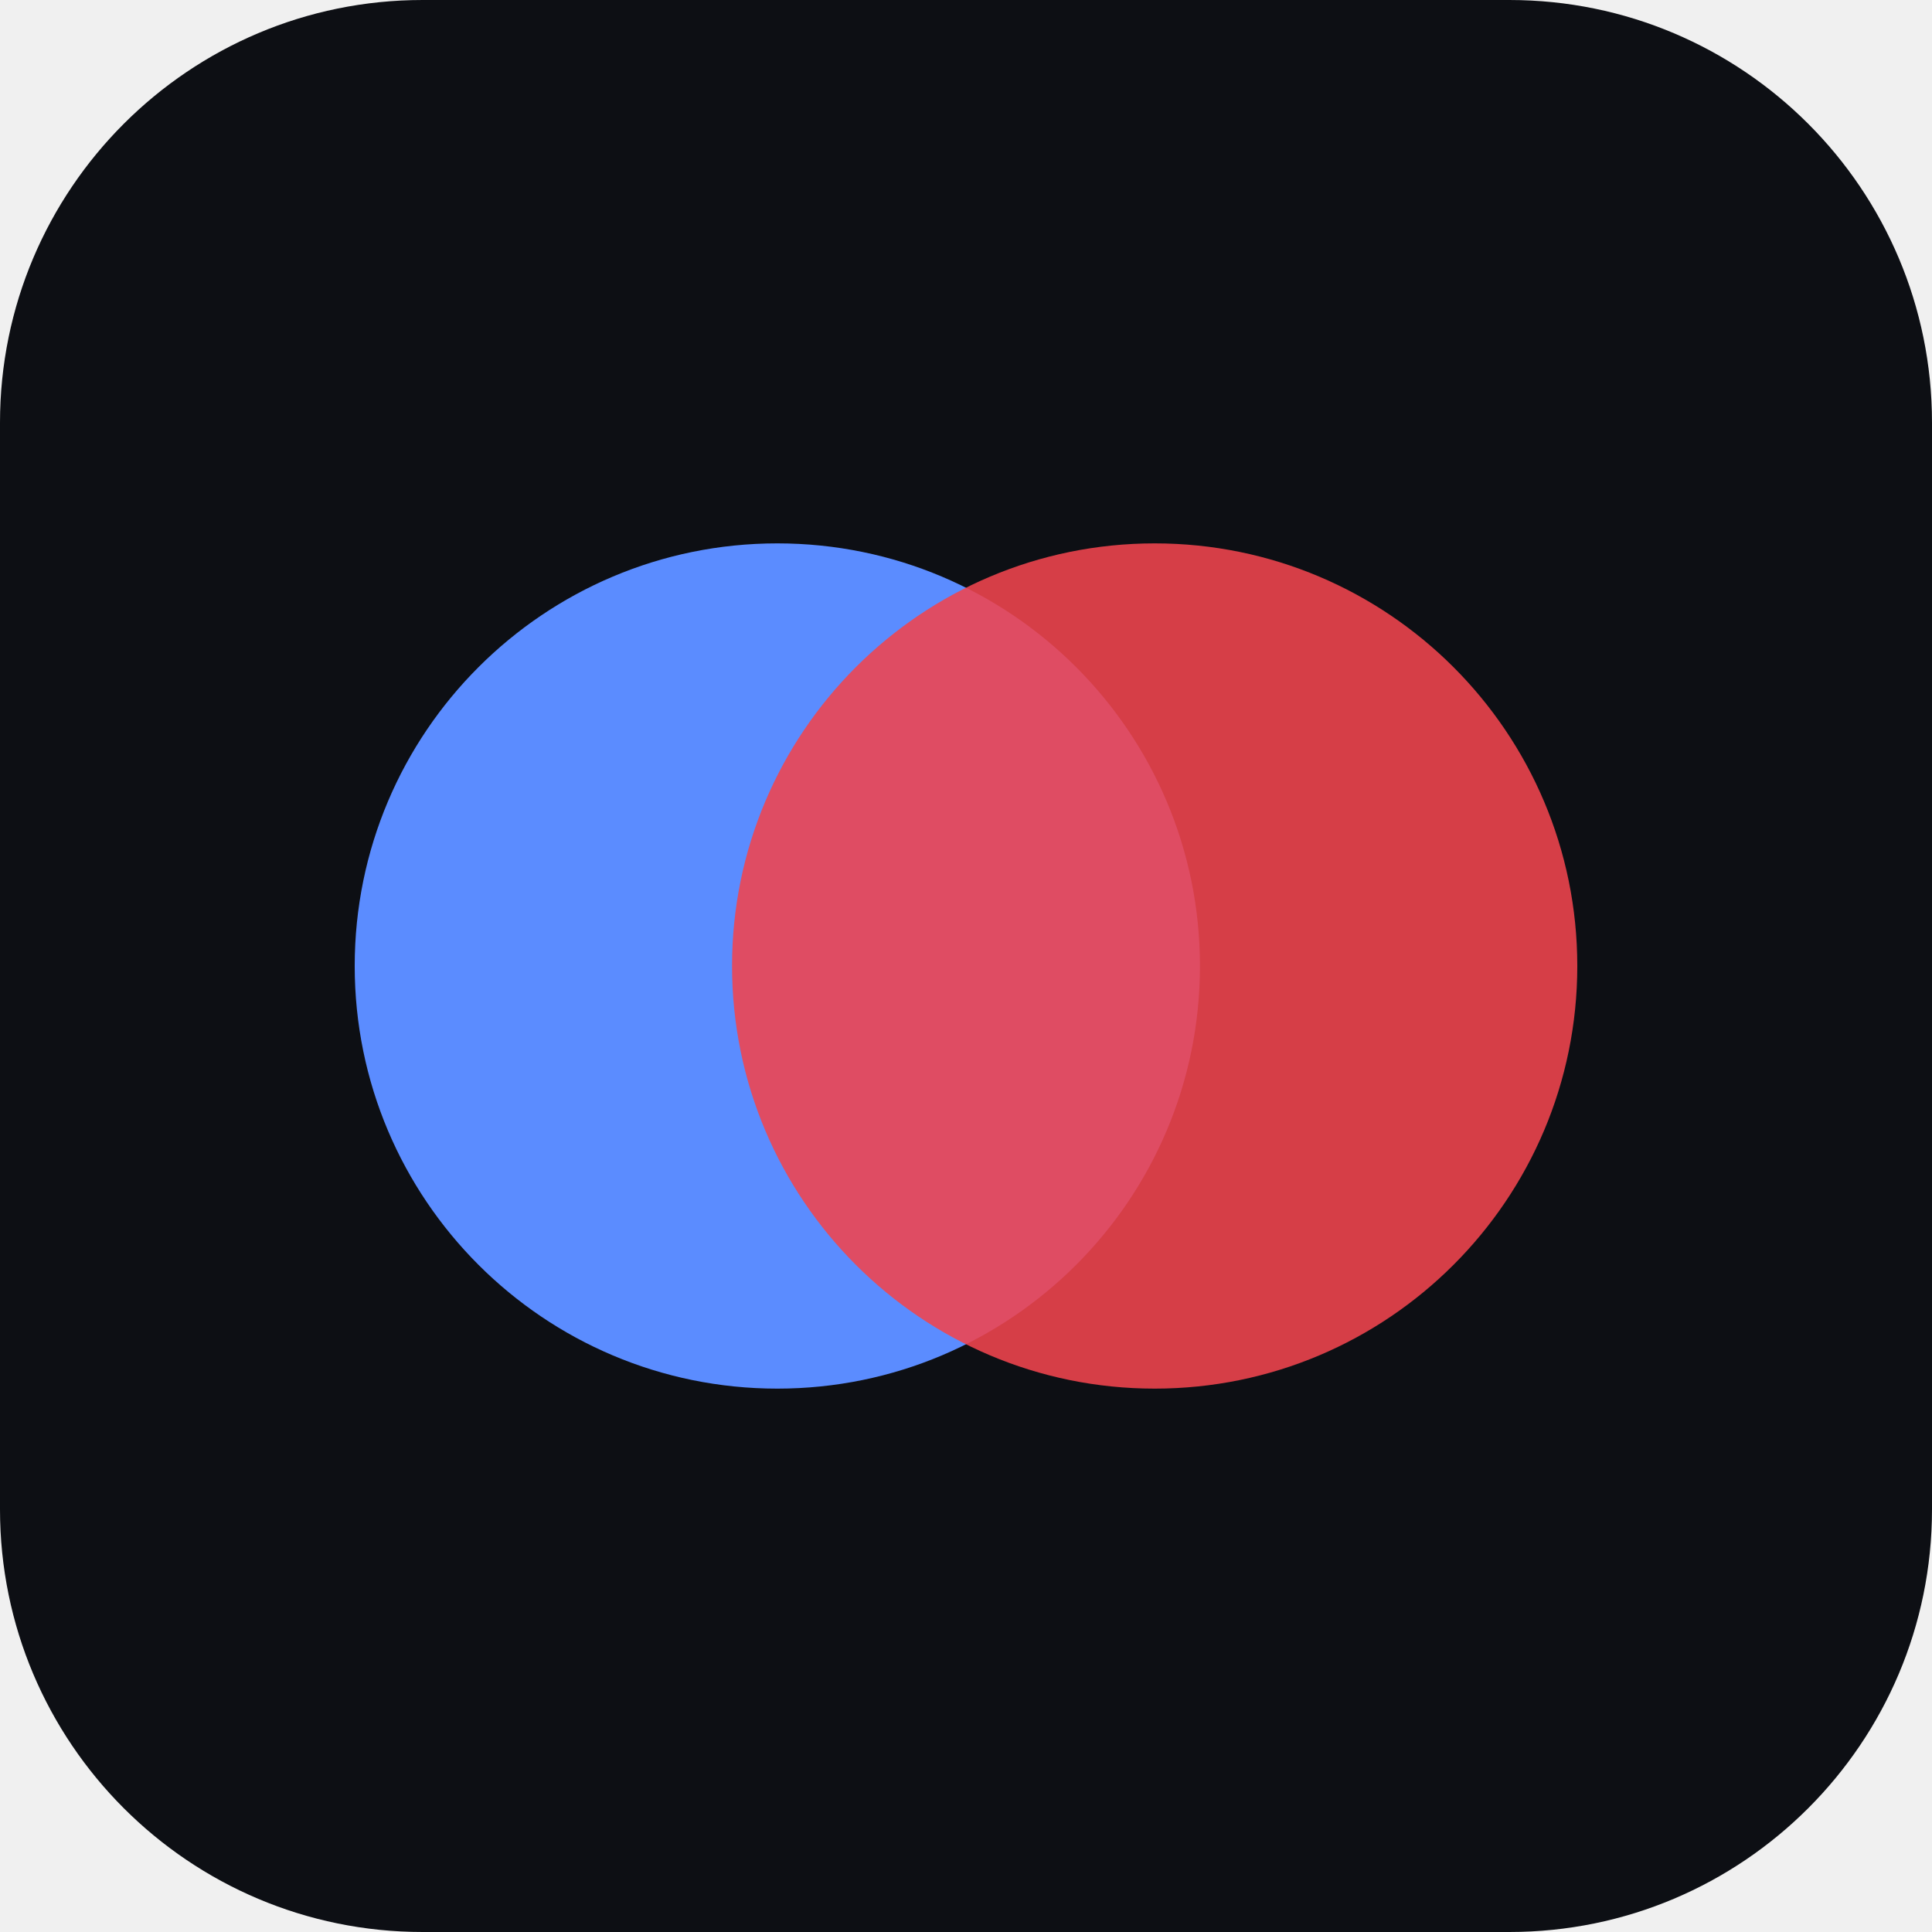
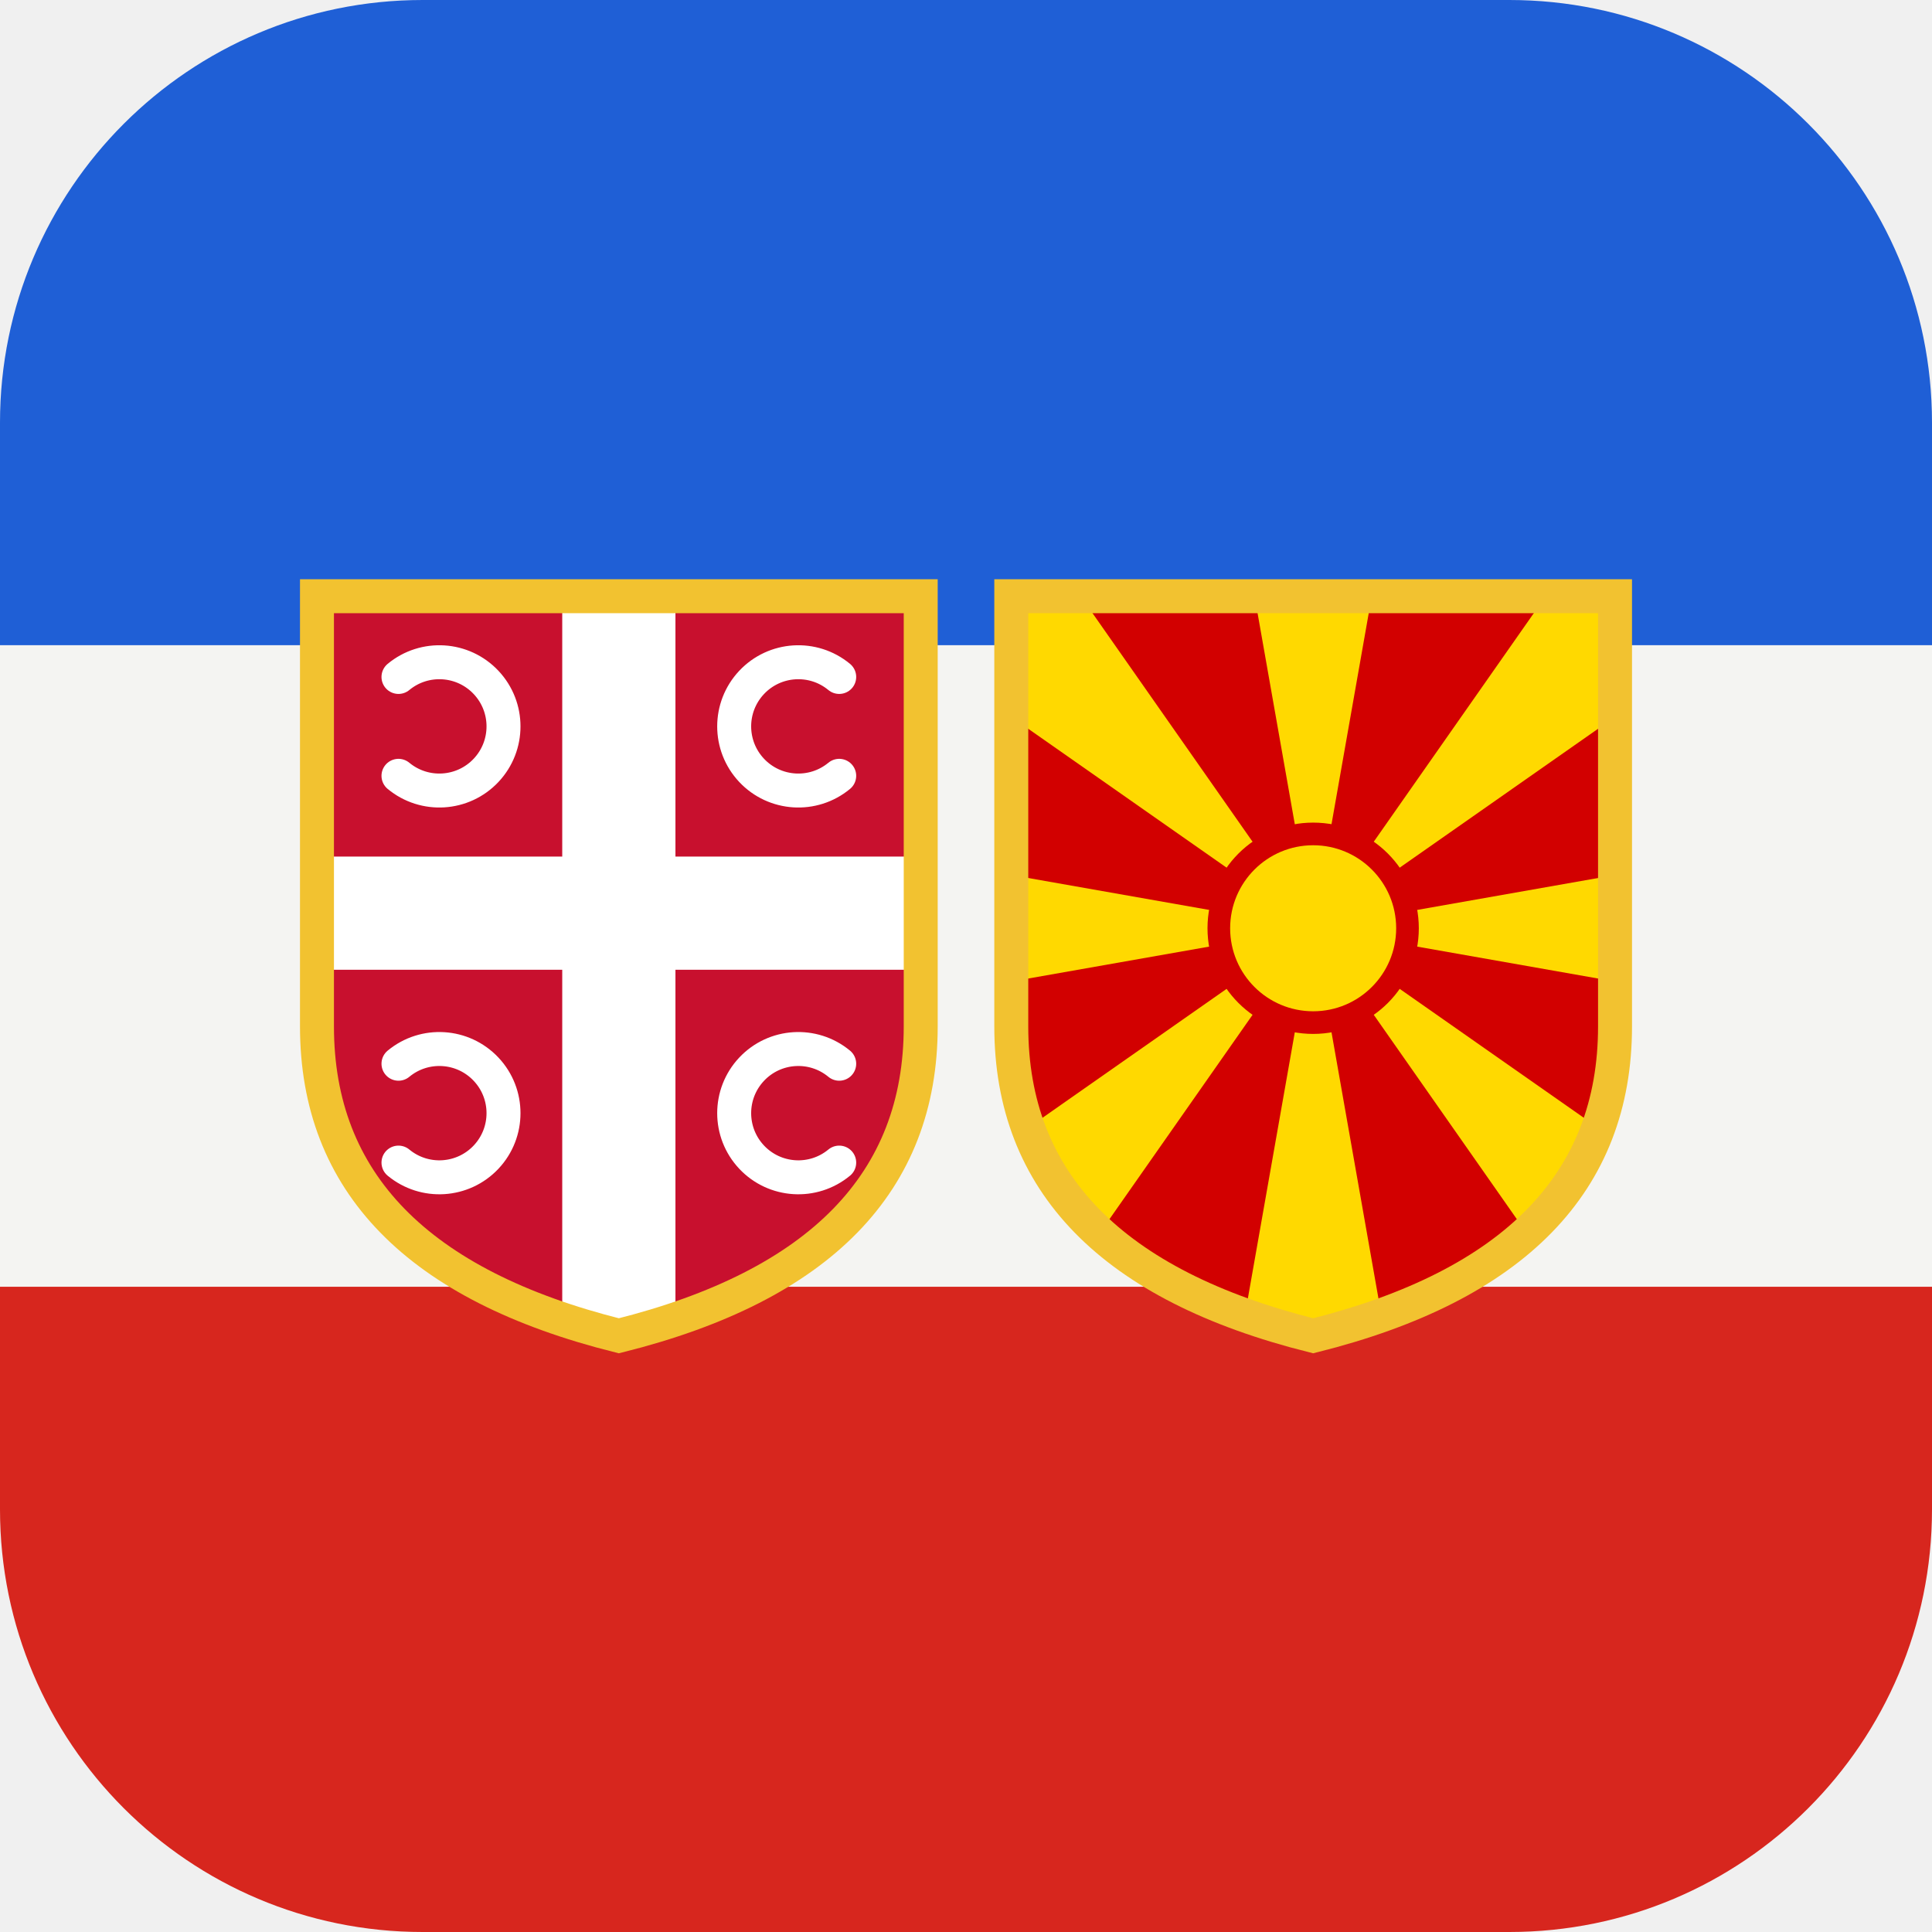
<svg xmlns="http://www.w3.org/2000/svg" viewBox="0 0 512 512">
-   <rect width="512" height="512" rx="112" fill="#0d0f14" />
-   <circle cx="206" cy="256" r="112" fill="#5b8cff" />
-   <circle cx="306" cy="256" r="112" fill="#f0444f" fill-opacity=".88" />
+   <defs>
+     <clipPath id="frame">
+       <rect width="512" height="512" rx="112" />
+     </clipPath>
+     <clipPath id="sl">
+       <path d="M84 158H244V272Q244 334 164 354Q84 334 84 272Z" />
+     </clipPath>
+     <clipPath id="sr">
+       <path d="M268 158H428V272Q428 334 348 354Q268 334 268 272Z" />
+     </clipPath>
+   </defs>
+   <g clip-path="url(#frame)">
+     <rect width="512" height="171" fill="#1f5fd6" />
+     <rect y="171" width="512" height="170" fill="#f4f4f2" />
+     <rect y="341" width="512" height="171" fill="#d7261e" />
+     <g clip-path="url(#sl)">
+       <rect x="84" y="158" width="160" height="196" fill="#c8102e" />
+       <rect x="149" y="158" width="30" height="196" fill="#fff" />
+       <rect x="84" y="227" width="160" height="30" fill="#fff" />
+       <g fill="none" stroke="#fff" stroke-width="9" stroke-linecap="round">
+         <path d="M105.6 179.4A17 17 0 1 1 105.6 205.6" />
+         <path d="M222.4 179.4A17 17 0 1 0 222.4 205.6" />
+         <path d="M105.6 281.9A17 17 0 1 1 105.6 308.1" />
+         <path d="M222.4 281.9A17 17 0 1 0 222.4 308.1" />
+       </g>
+     </g>
+     <path d="M84 158H244V272Q244 334 164 354Q84 334 84 272Z" fill="none" stroke="#f2c230" stroke-width="9" />
+     <g clip-path="url(#sr)">
+       <rect x="268" y="158" width="160" height="196" fill="#d20000" />
+       <path fill="#ffd900" d="M348.0 246.0L320.2 88.4L375.8 88.4ZM348.0 246.0L439.8 114.9L479.1 154.2ZM348.0 246.0L505.6 218.2L505.6 273.8ZM348.0 246.0L479.1 337.8L439.8 377.1ZM348.0 246.0L375.8 403.6L320.2 403.6ZM348.0 246.0L256.2 377.1L216.9 337.8ZM348.0 246.0L190.4 273.8L190.4 218.2ZM348.0 246.0L216.9 154.2L256.2 114.9Z" />
+       <circle cx="348" cy="246" r="28" fill="#d20000" />
+       <circle cx="348" cy="246" r="22" fill="#ffd900" />
+     </g>
+     <path d="M268 158H428V272Q428 334 348 354Q268 334 268 272Z" fill="none" stroke="#f2c230" stroke-width="9" />
+   </g>
</svg>
